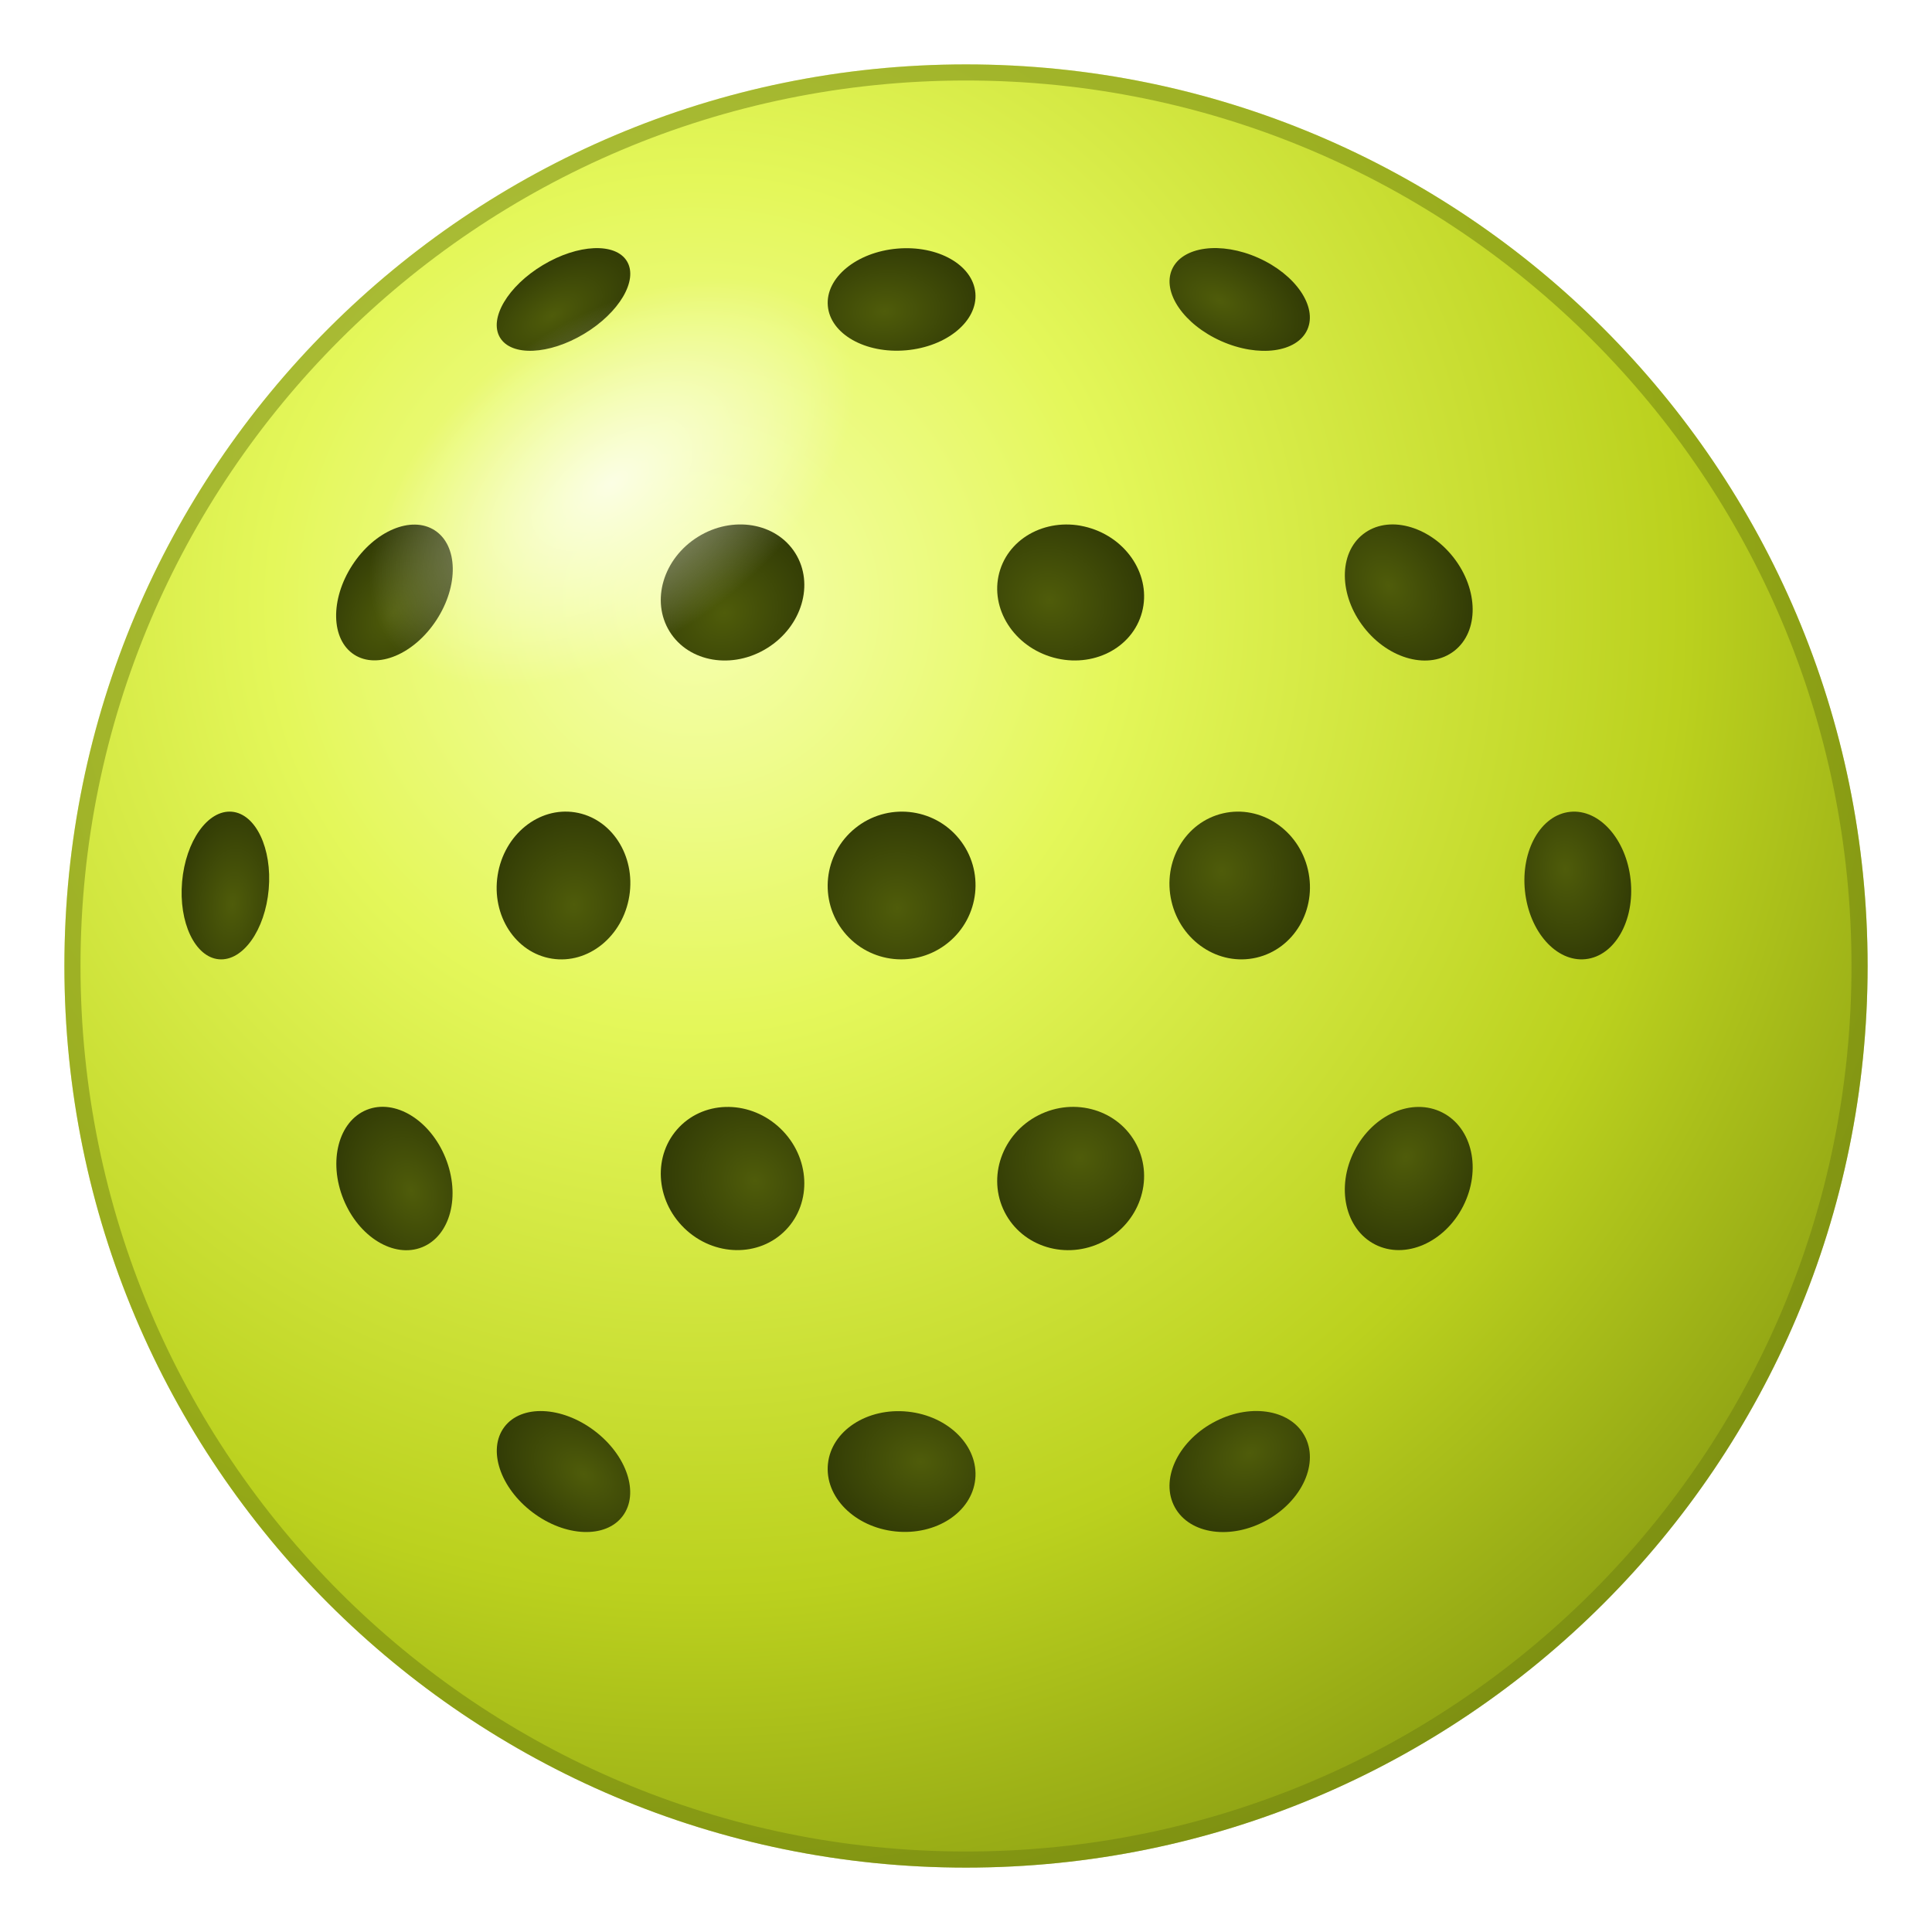
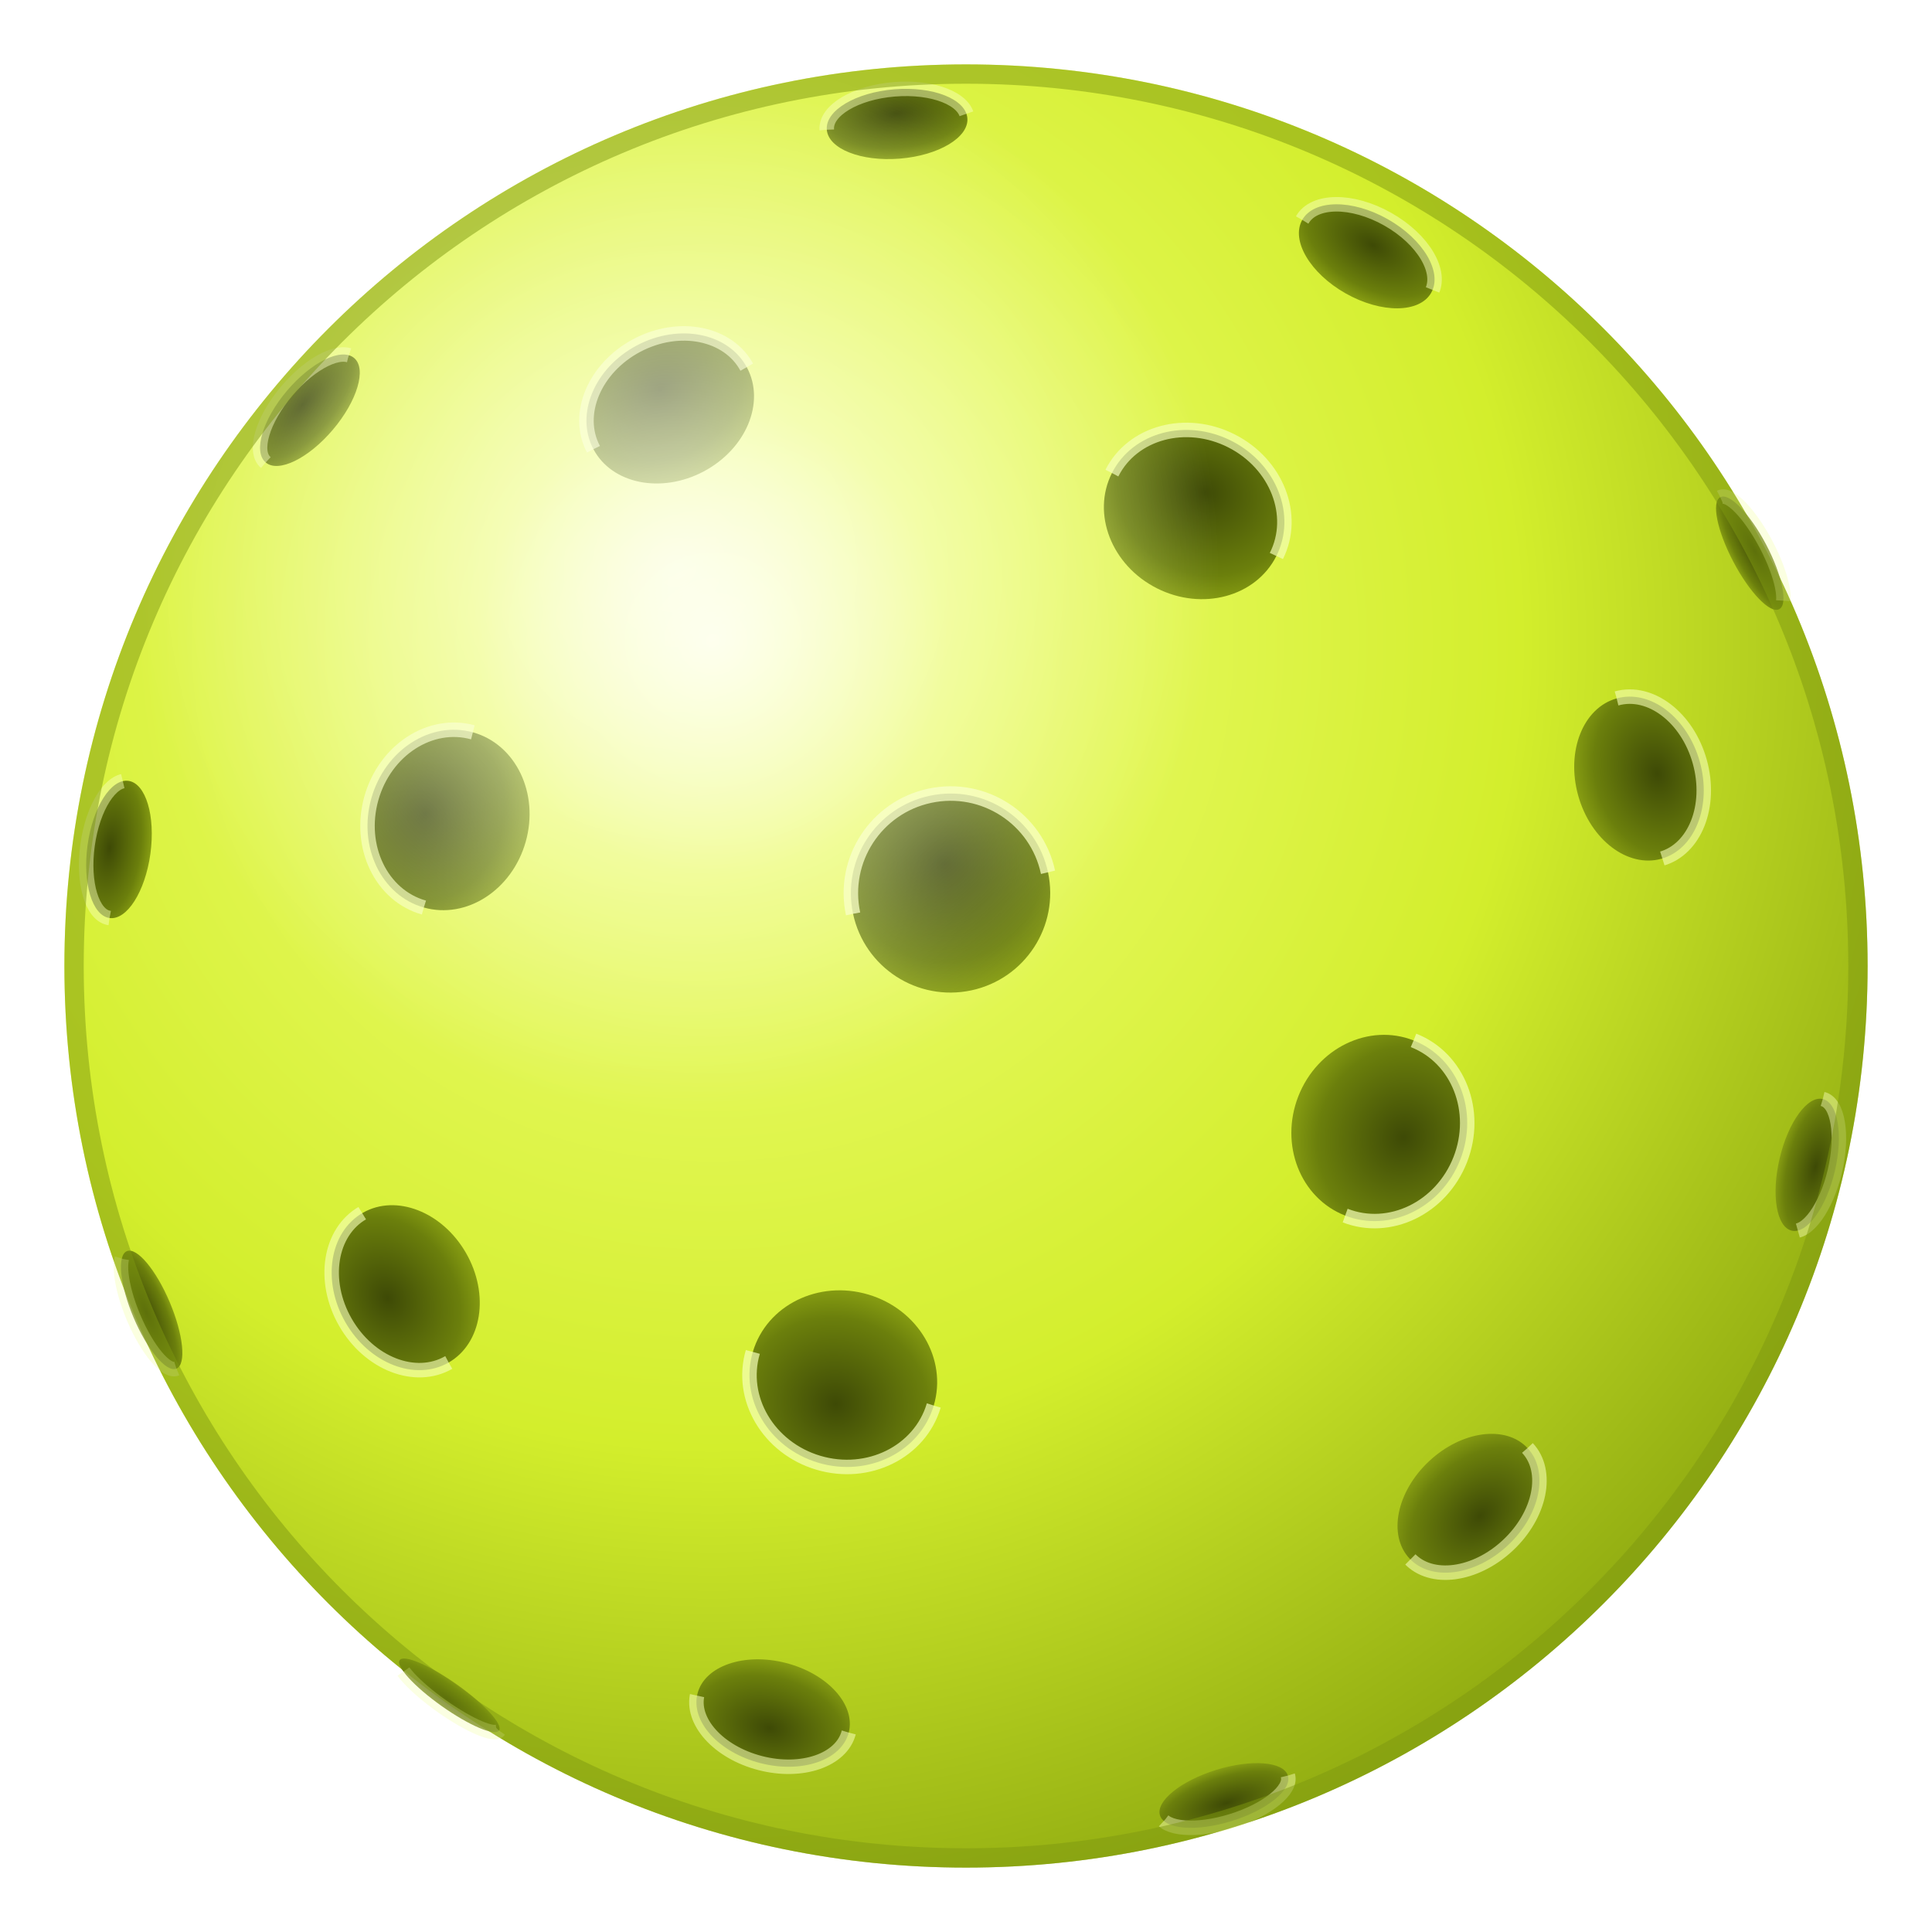
<svg xmlns="http://www.w3.org/2000/svg" viewBox="0 0 120 120" width="120" height="120">
  <defs>
-     <radialGradient id="ball" cx="35%" cy="30%" r="78%">
-       <stop offset="0" stop-color="#F6FFB0" />
-       <stop offset=".3" stop-color="#E4F75A" />
-       <stop offset=".7" stop-color="#BBD11E" />
-       <stop offset="1" stop-color="#889B12" />
+     <radialGradient id="pbg-dink" cx="36%" cy="32%" r="72%">
+       <stop offset="0" stop-color="#FBFFD0" />
+       <stop offset=".18" stop-color="#EAFB6A" />
+       <stop offset=".62" stop-color="#D3EE2C" />
+       <stop offset="1" stop-color="#93AE12" />
    </radialGradient>
-     <radialGradient id="hole" cx="40%" cy="38%" r="75%">
-       <stop offset="0" stop-color="#4F5C0A" />
-       <stop offset="1" stop-color="#2E3705" />
+     <radialGradient id="pbh-dink" cx="50%" cy="35%" r="70%">
+       <stop offset="0" stop-color="#3E4A06" />
+       <stop offset=".7" stop-color="#6B7F0C" />
+       <stop offset="1" stop-color="#8FA614" />
    </radialGradient>
-     <radialGradient id="shine" cx="50%" cy="50%" r="50%">
-       <stop offset="0" stop-color="#FFFFFF" stop-opacity=".75" />
-       <stop offset="1" stop-color="#FFFFFF" stop-opacity="0" />
+     <radialGradient id="pbs-dink" cx="34%" cy="28%" r="30%">
+       <stop offset="0" stop-color="#fff" stop-opacity=".75" />
+       <stop offset="1" stop-color="#fff" stop-opacity="0" />
    </radialGradient>
-     <clipPath id="face">
-       <circle cx="60" cy="60" r="56" />
-     </clipPath>
  </defs>
-   <circle cx="60" cy="60" r="56" fill="url(#ball)" />
-   <g fill="url(#hole)" clip-path="url(#face)">
-     <ellipse cx="35.0" cy="18.6" rx="2.49" ry="4.60" transform="rotate(-121 35.0 18.6)" />
-     <ellipse cx="56.0" cy="18.6" rx="3.17" ry="4.60" transform="rotate(-95 56.0 18.6)" />
-     <ellipse cx="77.0" cy="18.6" rx="2.83" ry="4.60" transform="rotate(-66 77.0 18.6)" />
-     <ellipse cx="24.5" cy="36.8" rx="3.12" ry="4.60" transform="rotate(-147 24.5 36.8)" />
-     <ellipse cx="45.5" cy="36.8" rx="4.07" ry="4.60" transform="rotate(-122 45.5 36.8)" />
-     <ellipse cx="66.5" cy="36.8" rx="4.18" ry="4.60" transform="rotate(-72 66.5 36.8)" />
-     <ellipse cx="87.5" cy="36.8" rx="3.53" ry="4.60" transform="rotate(-38 87.5 36.8)" />
-     <ellipse cx="14.0" cy="55.0" rx="2.70" ry="4.60" transform="rotate(-175 14.0 55.0)" />
-     <ellipse cx="35.0" cy="55.0" rx="4.14" ry="4.60" transform="rotate(-171 35.0 55.0)" />
-     <ellipse cx="56.0" cy="55.0" rx="4.58" ry="4.60" transform="rotate(-129 56.0 55.0)" />
-     <ellipse cx="77.0" cy="55.0" rx="4.35" ry="4.60" transform="rotate(-13 77.0 55.0)" />
-     <ellipse cx="98.0" cy="55.0" rx="3.30" ry="4.60" transform="rotate(-6 98.0 55.0)" />
-     <ellipse cx="24.5" cy="73.2" rx="3.42" ry="4.60" transform="rotate(158 24.5 73.2)" />
-     <ellipse cx="45.5" cy="73.2" rx="4.30" ry="4.60" transform="rotate(134 45.5 73.2)" />
-     <ellipse cx="66.5" cy="73.2" rx="4.41" ry="4.60" transform="rotate(63 66.5 73.2)" />
-     <ellipse cx="87.5" cy="73.2" rx="3.79" ry="4.60" transform="rotate(27 87.5 73.2)" />
-     <ellipse cx="35.0" cy="91.4" rx="3.18" ry="4.60" transform="rotate(127 35.0 91.4)" />
-     <ellipse cx="56.0" cy="91.4" rx="3.74" ry="4.60" transform="rotate(96 56.0 91.4)" />
-     <ellipse cx="77.0" cy="91.4" rx="3.46" ry="4.60" transform="rotate(61 77.0 91.4)" />
+   <circle cx="60" cy="60" r="56" fill="url(#pbg-dink)" />
+   <g transform="translate(27.91 105.3) rotate(215.31)">
+     <ellipse rx="3.78" ry="0.82" fill="url(#pbh-dink)" />
+     <ellipse rx="3.78" ry="0.82" fill="none" stroke="#F6FFB8" stroke-opacity="0.4" stroke-width="0.9" stroke-dasharray="7.21 100" transform="rotate(180)" />
  </g>
-   <ellipse cx="38" cy="30" rx="17" ry="10" transform="rotate(-35 38 30)" fill="url(#shine)" />
-   <circle cx="60" cy="60" r="55.5" fill="none" stroke="#6F8010" stroke-opacity=".5" />
+   <g transform="translate(108.68 34.36) rotate(62.23)">
+     <ellipse rx="3.93" ry="1.15" fill="url(#pbh-dink)" />
+     <ellipse rx="3.93" ry="1.15" fill="none" stroke="#F6FFB8" stroke-opacity="0.42" stroke-width="0.9" stroke-dasharray="7.98 100" transform="rotate(180)" />
+   </g>
+   <g transform="translate(9.42 81.36) rotate(247.1)">
+     <ellipse rx="3.96" ry="1.22" fill="url(#pbh-dink)" />
+     <ellipse rx="3.96" ry="1.22" fill="none" stroke="#F6FFB8" stroke-opacity="0.43" stroke-width="0.9" stroke-dasharray="8.14 100" transform="rotate(180)" />
+   </g>
+   <g transform="translate(76.02 111.52) rotate(162.72)">
+     <ellipse rx="4.16" ry="1.66" fill="url(#pbh-dink)" />
+     <ellipse rx="4.16" ry="1.66" fill="none" stroke="#F6FFB8" stroke-opacity="0.46" stroke-width="0.9" stroke-dasharray="9.14 100" transform="rotate(180)" />
+   </g>
+   <g transform="translate(112.25 72.35) rotate(103.3)">
+     <ellipse rx="4.2" ry="1.76" fill="url(#pbh-dink)" />
+     <ellipse rx="4.2" ry="1.76" fill="none" stroke="#F6FFB8" stroke-opacity="0.46" stroke-width="0.9" stroke-dasharray="9.37 100" transform="rotate(180)" />
+   </g>
+   <g transform="translate(19.25 25.48) rotate(-49.73)">
+     <ellipse rx="4.25" ry="1.87" fill="url(#pbh-dink)" />
+     <ellipse rx="4.25" ry="1.87" fill="none" stroke="#F6FFB8" stroke-opacity="0.47" stroke-width="0.9" stroke-dasharray="9.61 100" transform="rotate(180)" />
+   </g>
+   <g transform="translate(7.39 52.76) rotate(-82.16)">
+     <ellipse rx="4.3" ry="1.97" fill="url(#pbh-dink)" />
+     <ellipse rx="4.3" ry="1.97" fill="none" stroke="#F6FFB8" stroke-opacity="0.48" stroke-width="0.9" stroke-dasharray="9.84 100" transform="rotate(180)" />
+   </g>
+   <g transform="translate(55.72 7.7) rotate(-4.68)">
+     <ellipse rx="4.38" ry="2.16" fill="url(#pbh-dink)" />
+     <ellipse rx="4.38" ry="2.16" fill="none" stroke="#F6FFB8" stroke-opacity="0.49" stroke-width="0.9" stroke-dasharray="10.29 100" transform="rotate(180)" />
+   </g>
+   <g transform="translate(84.89 15.92) rotate(29.46)">
+     <ellipse rx="4.6" ry="2.65" fill="url(#pbh-dink)" />
+     <ellipse rx="4.6" ry="2.65" fill="none" stroke="#F6FFB8" stroke-opacity="0.52" stroke-width="0.9" stroke-dasharray="11.4 100" transform="rotate(180)" />
+   </g>
+   <g transform="translate(48.02 106.4) rotate(194.47)">
+     <ellipse rx="4.85" ry="3.21" fill="url(#pbh-dink)" />
+     <ellipse rx="4.85" ry="3.21" fill="none" stroke="#F6FFB8" stroke-opacity="0.56" stroke-width="0.9" stroke-dasharray="12.66 100" transform="rotate(180)" />
+   </g>
+   <g transform="translate(91.21 93.37) rotate(136.92)">
+     <ellipse rx="5.02" ry="3.58" fill="url(#pbh-dink)" />
+     <ellipse rx="5.02" ry="3.58" fill="none" stroke="#F6FFB8" stroke-opacity="0.58" stroke-width="0.9" stroke-dasharray="13.52 100" transform="rotate(180)" />
+   </g>
+   <g transform="translate(101.8 48.36) rotate(74.44)">
+     <ellipse rx="5.17" ry="3.92" fill="url(#pbh-dink)" />
+     <ellipse rx="5.17" ry="3.92" fill="none" stroke="#F6FFB8" stroke-opacity="0.6" stroke-width="0.9" stroke-dasharray="14.28 100" transform="rotate(180)" />
+   </g>
+   <g transform="translate(25.2 79.98) rotate(240.15)">
+     <ellipse rx="5.36" ry="4.32" fill="url(#pbh-dink)" />
+     <ellipse rx="5.36" ry="4.32" fill="none" stroke="#F6FFB8" stroke-opacity="0.63" stroke-width="0.9" stroke-dasharray="15.21 100" transform="rotate(180)" />
+   </g>
+   <g transform="translate(41.63 25.37) rotate(-27.94)">
+     <ellipse rx="5.4" ry="4.43" fill="url(#pbh-dink)" />
+     <ellipse rx="5.4" ry="4.43" fill="none" stroke="#F6FFB8" stroke-opacity="0.64" stroke-width="0.9" stroke-dasharray="15.44 100" transform="rotate(180)" />
+   </g>
+   <g transform="translate(27.86 50.93) rotate(-74.24)">
+     <ellipse rx="5.65" ry="4.98" fill="url(#pbh-dink)" />
+     <ellipse rx="5.65" ry="4.98" fill="none" stroke="#F6FFB8" stroke-opacity="0.67" stroke-width="0.9" stroke-dasharray="16.69 100" transform="rotate(180)" />
+   </g>
+   <g transform="translate(74.17 31.96) rotate(26.81)">
+     <ellipse rx="5.72" ry="5.13" fill="url(#pbh-dink)" />
+     <ellipse rx="5.72" ry="5.13" fill="none" stroke="#F6FFB8" stroke-opacity="0.68" stroke-width="0.9" stroke-dasharray="17.05 100" transform="rotate(180)" />
+   </g>
+   <g transform="translate(85.67 70.06) rotate(111.4)">
+     <ellipse rx="5.84" ry="5.4" fill="url(#pbh-dink)" />
+     <ellipse rx="5.84" ry="5.4" fill="none" stroke="#F6FFB8" stroke-opacity="0.7" stroke-width="0.9" stroke-dasharray="17.65 100" transform="rotate(180)" />
+   </g>
+   <g transform="translate(52.38 85.63) rotate(196.56)">
+     <ellipse rx="5.86" ry="5.45" fill="url(#pbh-dink)" />
+     <ellipse rx="5.86" ry="5.45" fill="none" stroke="#F6FFB8" stroke-opacity="0.7" stroke-width="0.9" stroke-dasharray="17.76 100" transform="rotate(180)" />
+   </g>
+   <g transform="translate(59.04 55.47) rotate(-12.01)">
+     <ellipse rx="6.19" ry="6.18" fill="url(#pbh-dink)" />
+     <ellipse rx="6.19" ry="6.18" fill="none" stroke="#F6FFB8" stroke-opacity="0.75" stroke-width="0.9" stroke-dasharray="19.43 100" transform="rotate(180)" />
+   </g>
+   <circle cx="60" cy="60" r="56" fill="url(#pbs-dink)" />
+   <circle cx="60" cy="60" r="55.4" fill="none" stroke="#7E9810" stroke-opacity=".5" stroke-width="1.2" />
</svg>
